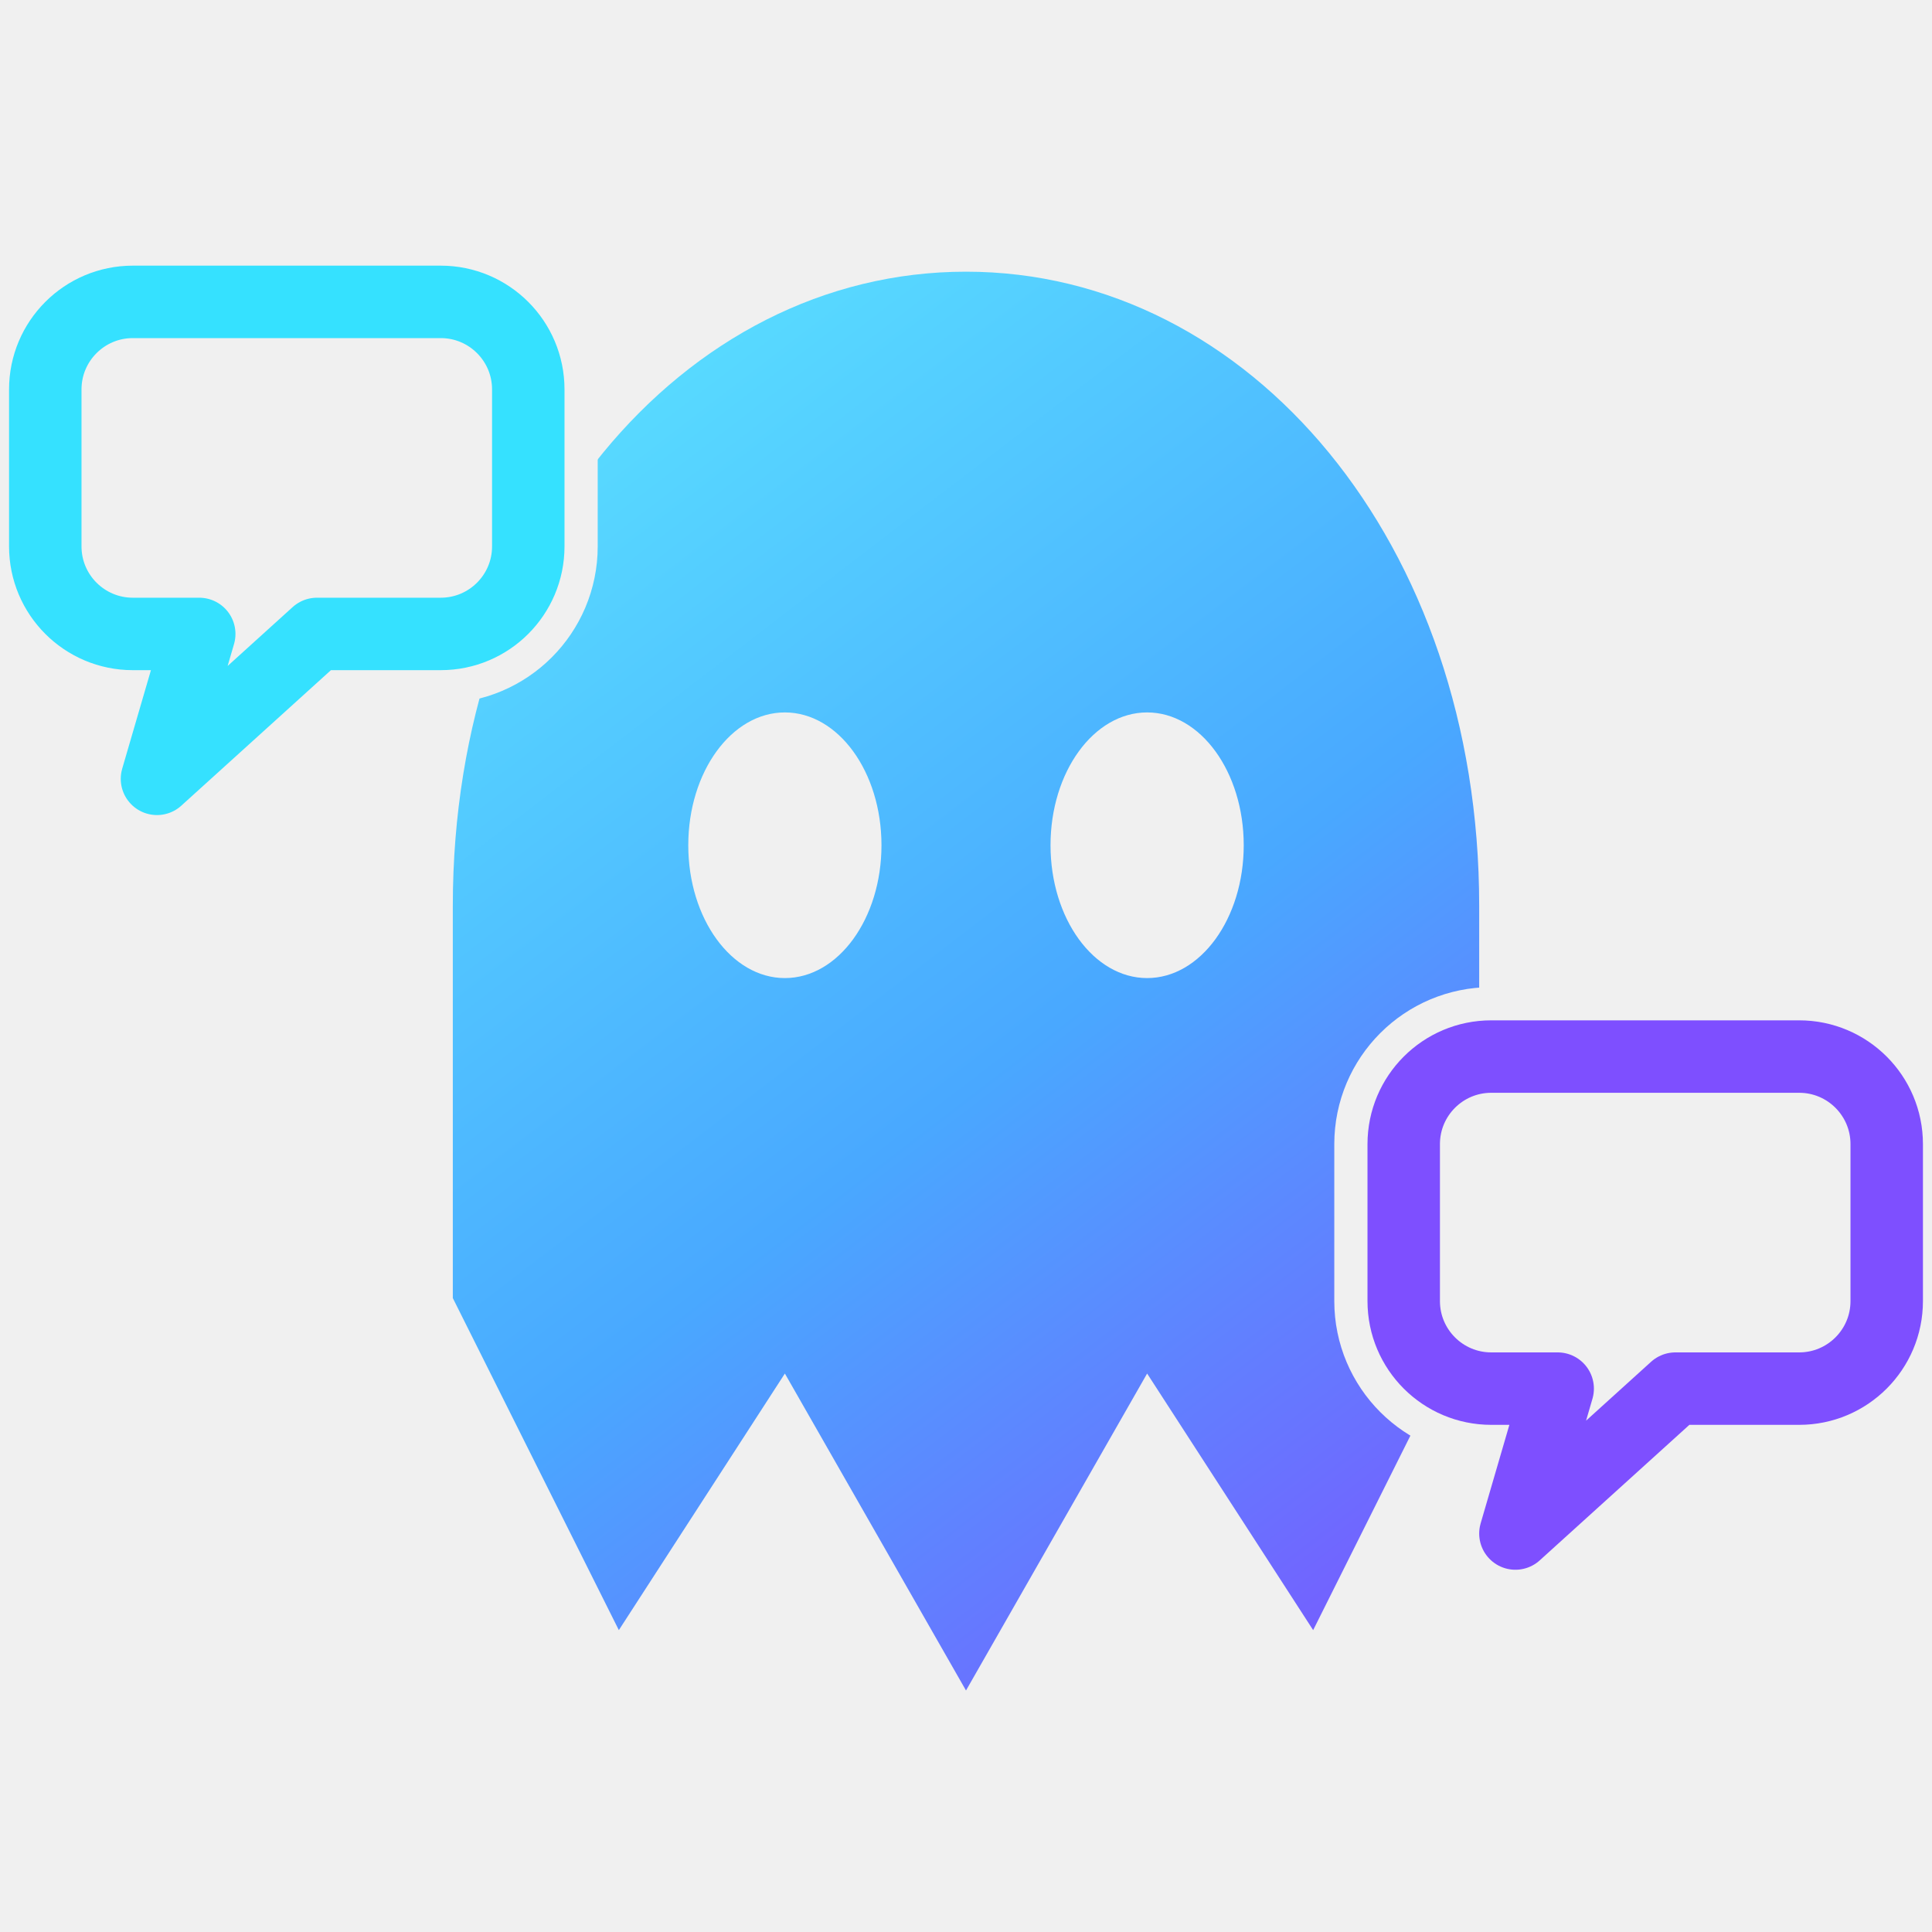
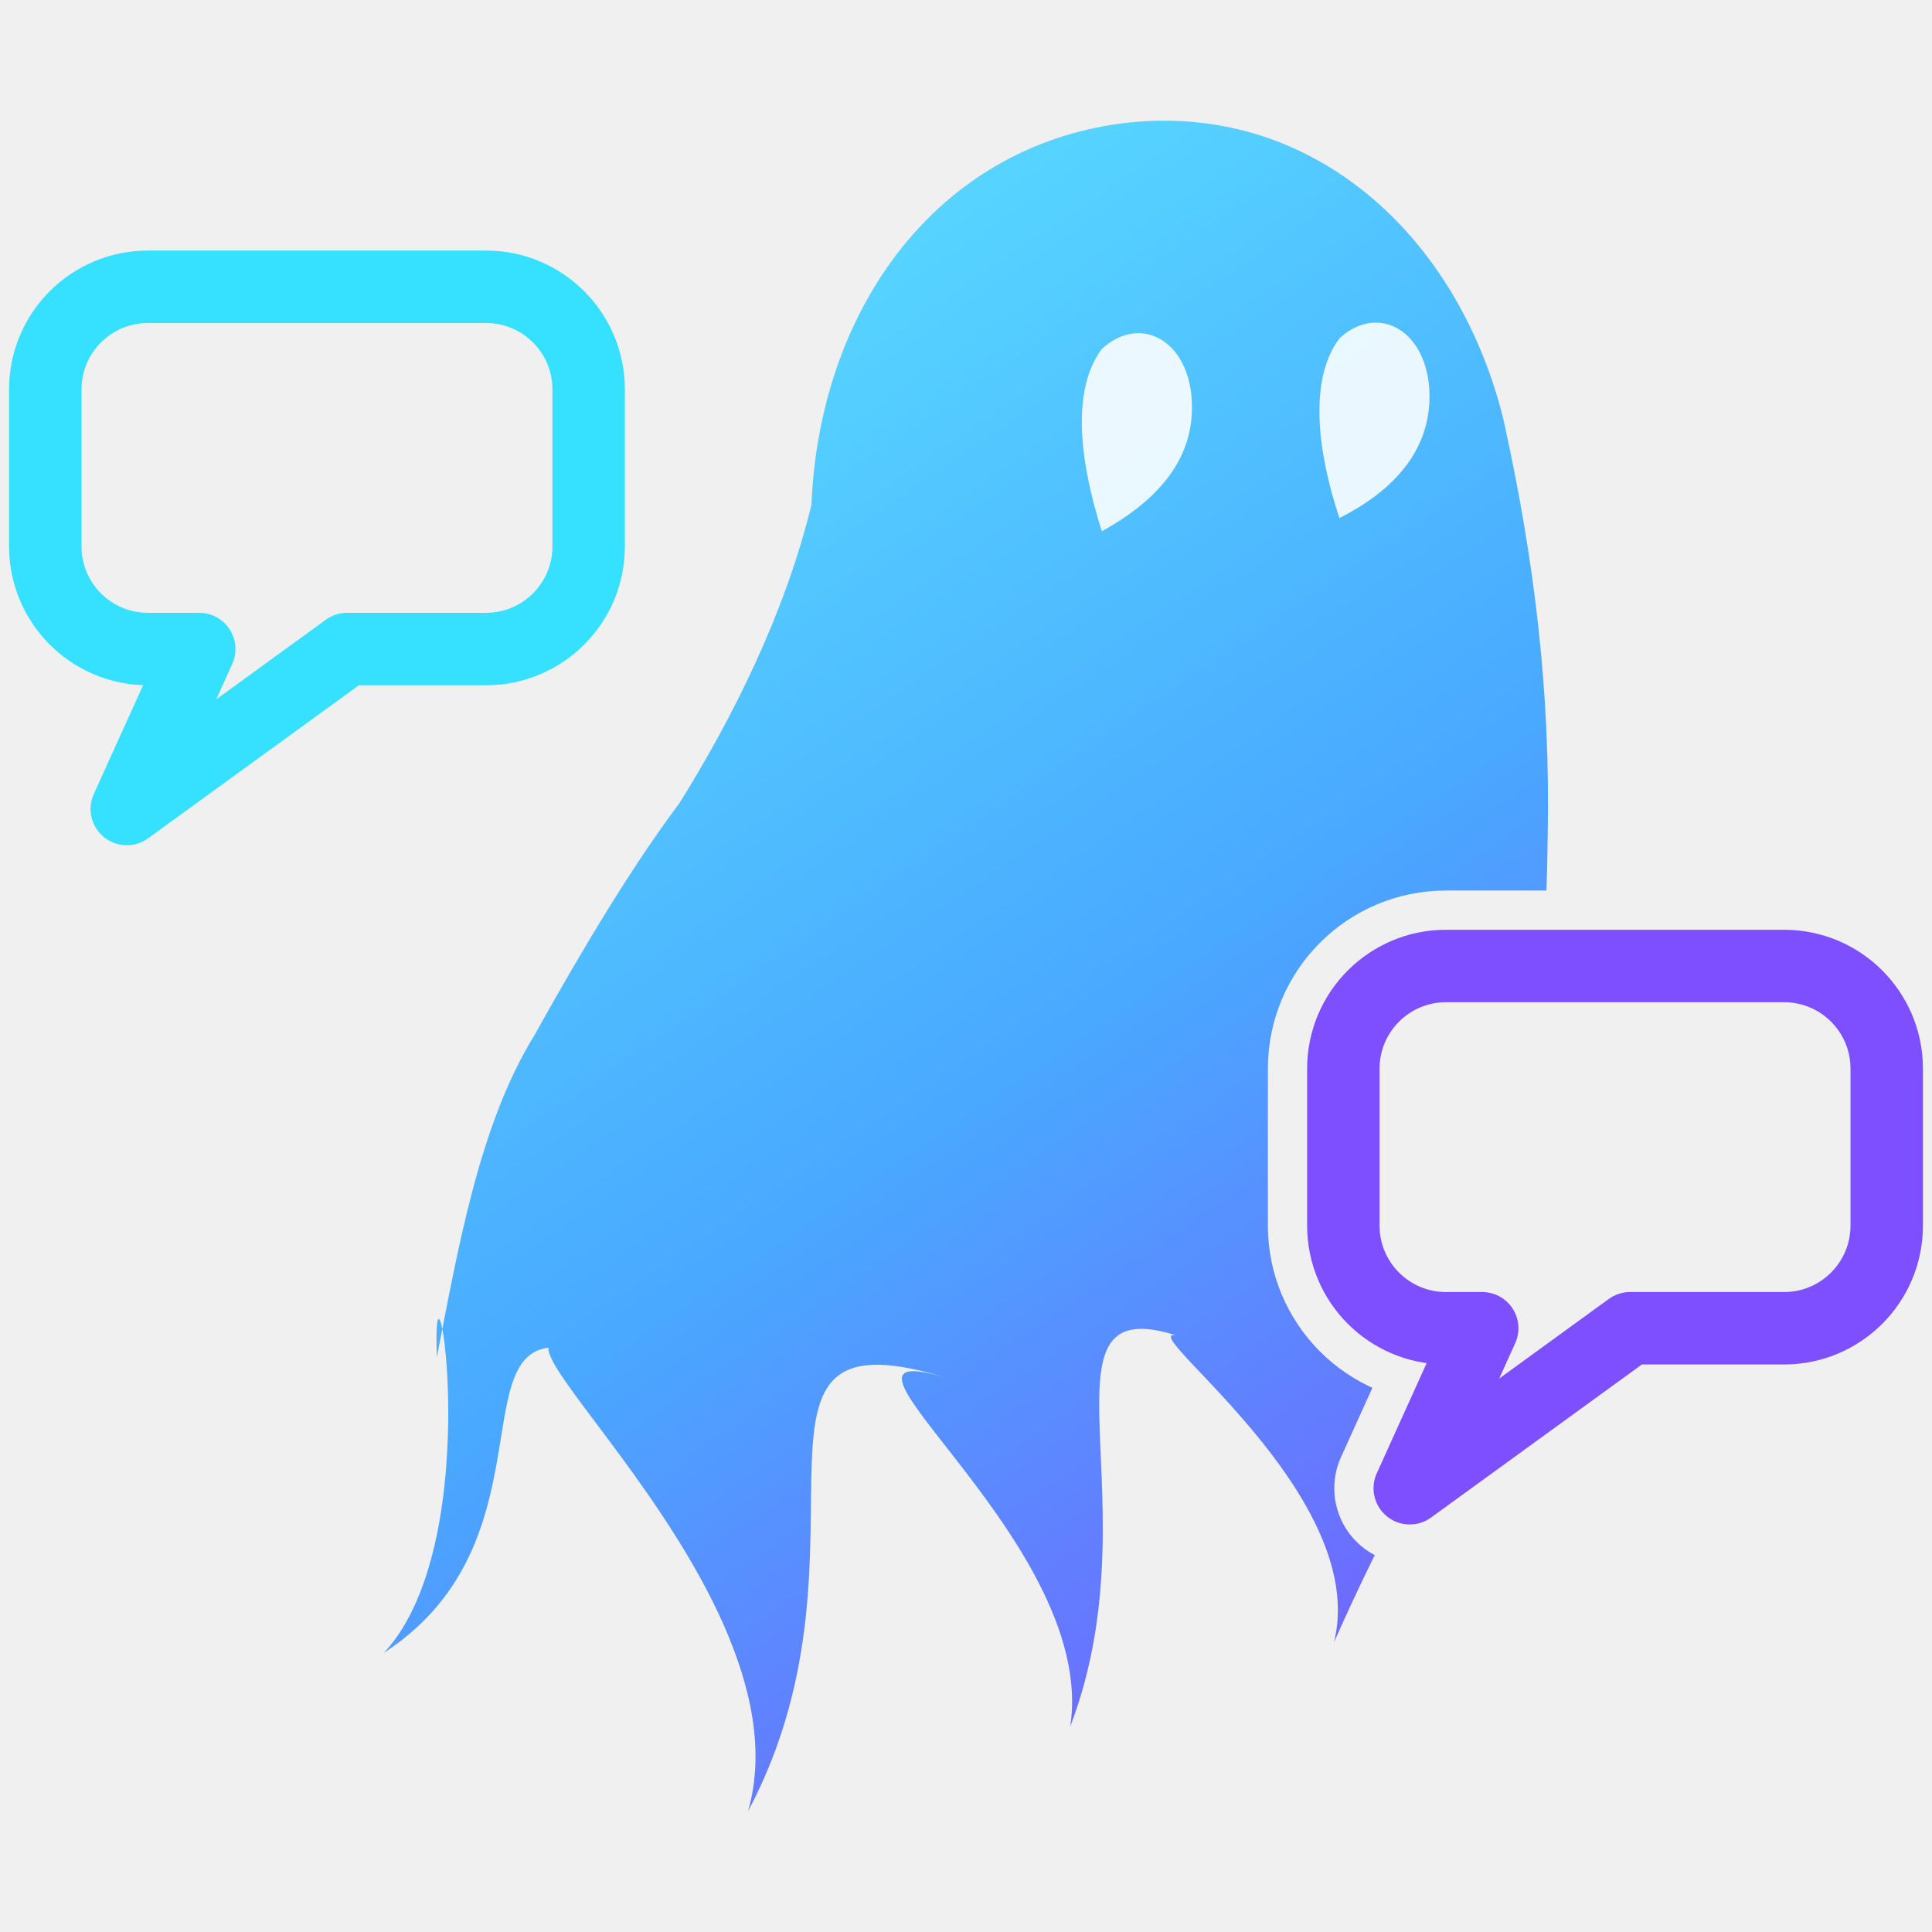
<svg xmlns="http://www.w3.org/2000/svg" viewBox="0 0 64 64" width="64" height="64" role="img" aria-label="Seance">
  <defs>
-     <linearGradient id="g" x1="14" y1="9" x2="50" y2="56" gradientUnits="userSpaceOnUse">
+     <linearGradient id="g" x1="14" y1="4" x2="52" y2="60" gradientUnits="userSpaceOnUse">
      <stop offset="0" stop-color="#5CE9FF" />
      <stop offset=".55" stop-color="#49A8FF" />
      <stop offset="1" stop-color="#7E4FFF" />
    </linearGradient>
    <mask id="c">
      <rect width="64" height="64" fill="#fff" />
-       <g fill="#000">
-         <ellipse cx="26" cy="28" rx="3.2" ry="4.4" />
-         <ellipse cx="38" cy="28" rx="3.2" ry="4.4" />
-       </g>
-       <path d="M 4.4 10 H 14.6 A 2.9 2.9 0 0 1 17.5 12.9 V 18.1 A 2.9 2.9 0 0 1 14.6 21 H 10.5 L 5.2 25.8 L 6.6 21 H 4.4 A 2.9 2.9 0 0 1 1.5 18.1 V 12.9 A 2.9 2.9 0 0 1 4.4 10 Z" fill="#000" stroke="#000" stroke-width="4.6" stroke-linejoin="round" />
-       <path d="M 49.4 35 H 59.6 A 2.9 2.9 0 0 1 62.5 37.9 V 43.1 A 2.9 2.9 0 0 1 59.6 46 H 55.5 L 50.2 50.8 L 51.6 46 H 49.4 A 2.9 2.9 0 0 1 46.5 43.1 V 37.9 A 2.9 2.9 0 0 1 49.4 35 Z" fill="#000" stroke="#000" stroke-width="4.6" stroke-linejoin="round" />
+       <path d="M 4.9 9.5 H 16.1 A 3.4 3.4 0 0 1 19.5 12.9 V 18.1 A 3.4 3.4 0 0 1 16.1 21.5 H 11.5 L 4.2 26.8 L 6.6 21.5 H 4.9 A 3.4 3.4 0 0 1 1.5 18.1 V 12.9 A 3.4 3.4 0 0 1 4.9 9.5 Z" fill="#000" stroke="#000" stroke-width="5" stroke-linejoin="round" />
+       <path d="M 47.9 32 H 59.1 A 3.4 3.4 0 0 1 62.5 35.4 V 40.6 A 3.4 3.4 0 0 1 59.1 44 H 54 L 46.7 49.3 L 49.1 44 H 47.9 A 3.4 3.4 0 0 1 44.5 40.6 V 35.4 A 3.4 3.4 0 0 1 47.9 32 Z" fill="#000" stroke="#000" stroke-width="5" stroke-linejoin="round" />
    </mask>
  </defs>
-   <path d="M 15 43 V 30 C 15 18 22.6 9 32 9 C 41.4 9 49 18 49 30 V 43 L 43.5 54 L 38 45.5 L 32 56 L 26 45.5 L 20.5 54 Z" fill="url(#g)" mask="url(#c)" />
-   <path d="M 4.4 10 H 14.6 A 2.9 2.9 0 0 1 17.5 12.9 V 18.1 A 2.9 2.9 0 0 1 14.6 21 H 10.5 L 5.2 25.8 L 6.6 21 H 4.4 A 2.9 2.9 0 0 1 1.5 18.1 V 12.9 A 2.9 2.9 0 0 1 4.4 10 Z" fill="none" stroke="#35E1FF" stroke-width="2.4" stroke-linejoin="round" />
-   <path d="M 49.4 35 H 59.6 A 2.9 2.9 0 0 1 62.5 37.9 V 43.1 A 2.9 2.9 0 0 1 59.6 46 H 55.5 L 50.2 50.8 L 51.6 46 H 49.4 A 2.9 2.9 0 0 1 46.5 43.1 V 37.9 A 2.9 2.9 0 0 1 49.4 35 Z" fill="none" stroke="#7E4FFF" stroke-width="2.4" stroke-linejoin="round" />
+   <path d="M 26.88 16.72 C 27.14 10.43 30.82 5.09 36.85 4.13 C 43.14 3.17 48.21 7.54 49.79 13.84 C 50.84 18.56 51.36 22.93 51.27 27.65 C 51.19 33.95 50.57 38.84 49.53 42.34 C 47.83 49.14 47.86 46.16 44.19 54.40 C 45.60 48.78 34.90 42.25 40.34 44.79 C 33.33 41.52 38.51 49.23 35.45 57.20 C 36.45 50.86 25.43 43.59 31.95 45.84 C 23.25 42.84 29.55 51.03 24.78 60.00 C 27.06 52.07 12.62 41.43 20.59 45.31 C 14.18 42.19 19.11 50.60 12.72 54.75 C 16.24 50.97 14.29 39.99 14.47 44.96 C 15.16 41.46 15.86 37.27 17.70 34.30 C 19.36 31.32 20.94 28.70 22.51 26.60 C 24.26 23.80 26.01 20.31 26.88 16.72 Z" fill="url(#g)" mask="url(#c)" />
+   <g fill="#FFFFFF" fill-opacity=".88">
+     <path d="M 36.50 17.60 C 35.80 15.41 35.45 12.96 36.50 11.56 C 37.72 10.43 39.30 11.21 39.47 13.14 C 39.65 15.24 38.25 16.63 36.50 17.60 Z" />
+     <path d="M 44.37 17.16 C 43.67 15.06 43.32 12.61 44.37 11.21 C 45.59 10.08 47.16 10.86 47.34 12.79 C 47.51 14.89 46.12 16.28 44.37 17.16 Z" />
+   </g>
+   <path d="M 4.9 9.5 H 16.1 A 3.4 3.4 0 0 1 19.5 12.9 V 18.1 A 3.4 3.4 0 0 1 16.1 21.5 H 11.5 L 4.2 26.8 L 6.6 21.5 H 4.9 A 3.4 3.4 0 0 1 1.5 18.1 V 12.9 A 3.4 3.4 0 0 1 4.9 9.5 Z" fill="none" stroke="#35E1FF" stroke-width="2.4" stroke-linejoin="round" />
+   <path d="M 47.9 32 H 59.1 A 3.4 3.4 0 0 1 62.5 35.4 V 40.6 A 3.4 3.4 0 0 1 59.1 44 H 54 L 46.7 49.3 L 49.1 44 H 47.9 A 3.4 3.4 0 0 1 44.5 40.6 V 35.4 A 3.4 3.4 0 0 1 47.9 32 Z" fill="none" stroke="#7E4FFF" stroke-width="2.4" stroke-linejoin="round" />
</svg>
